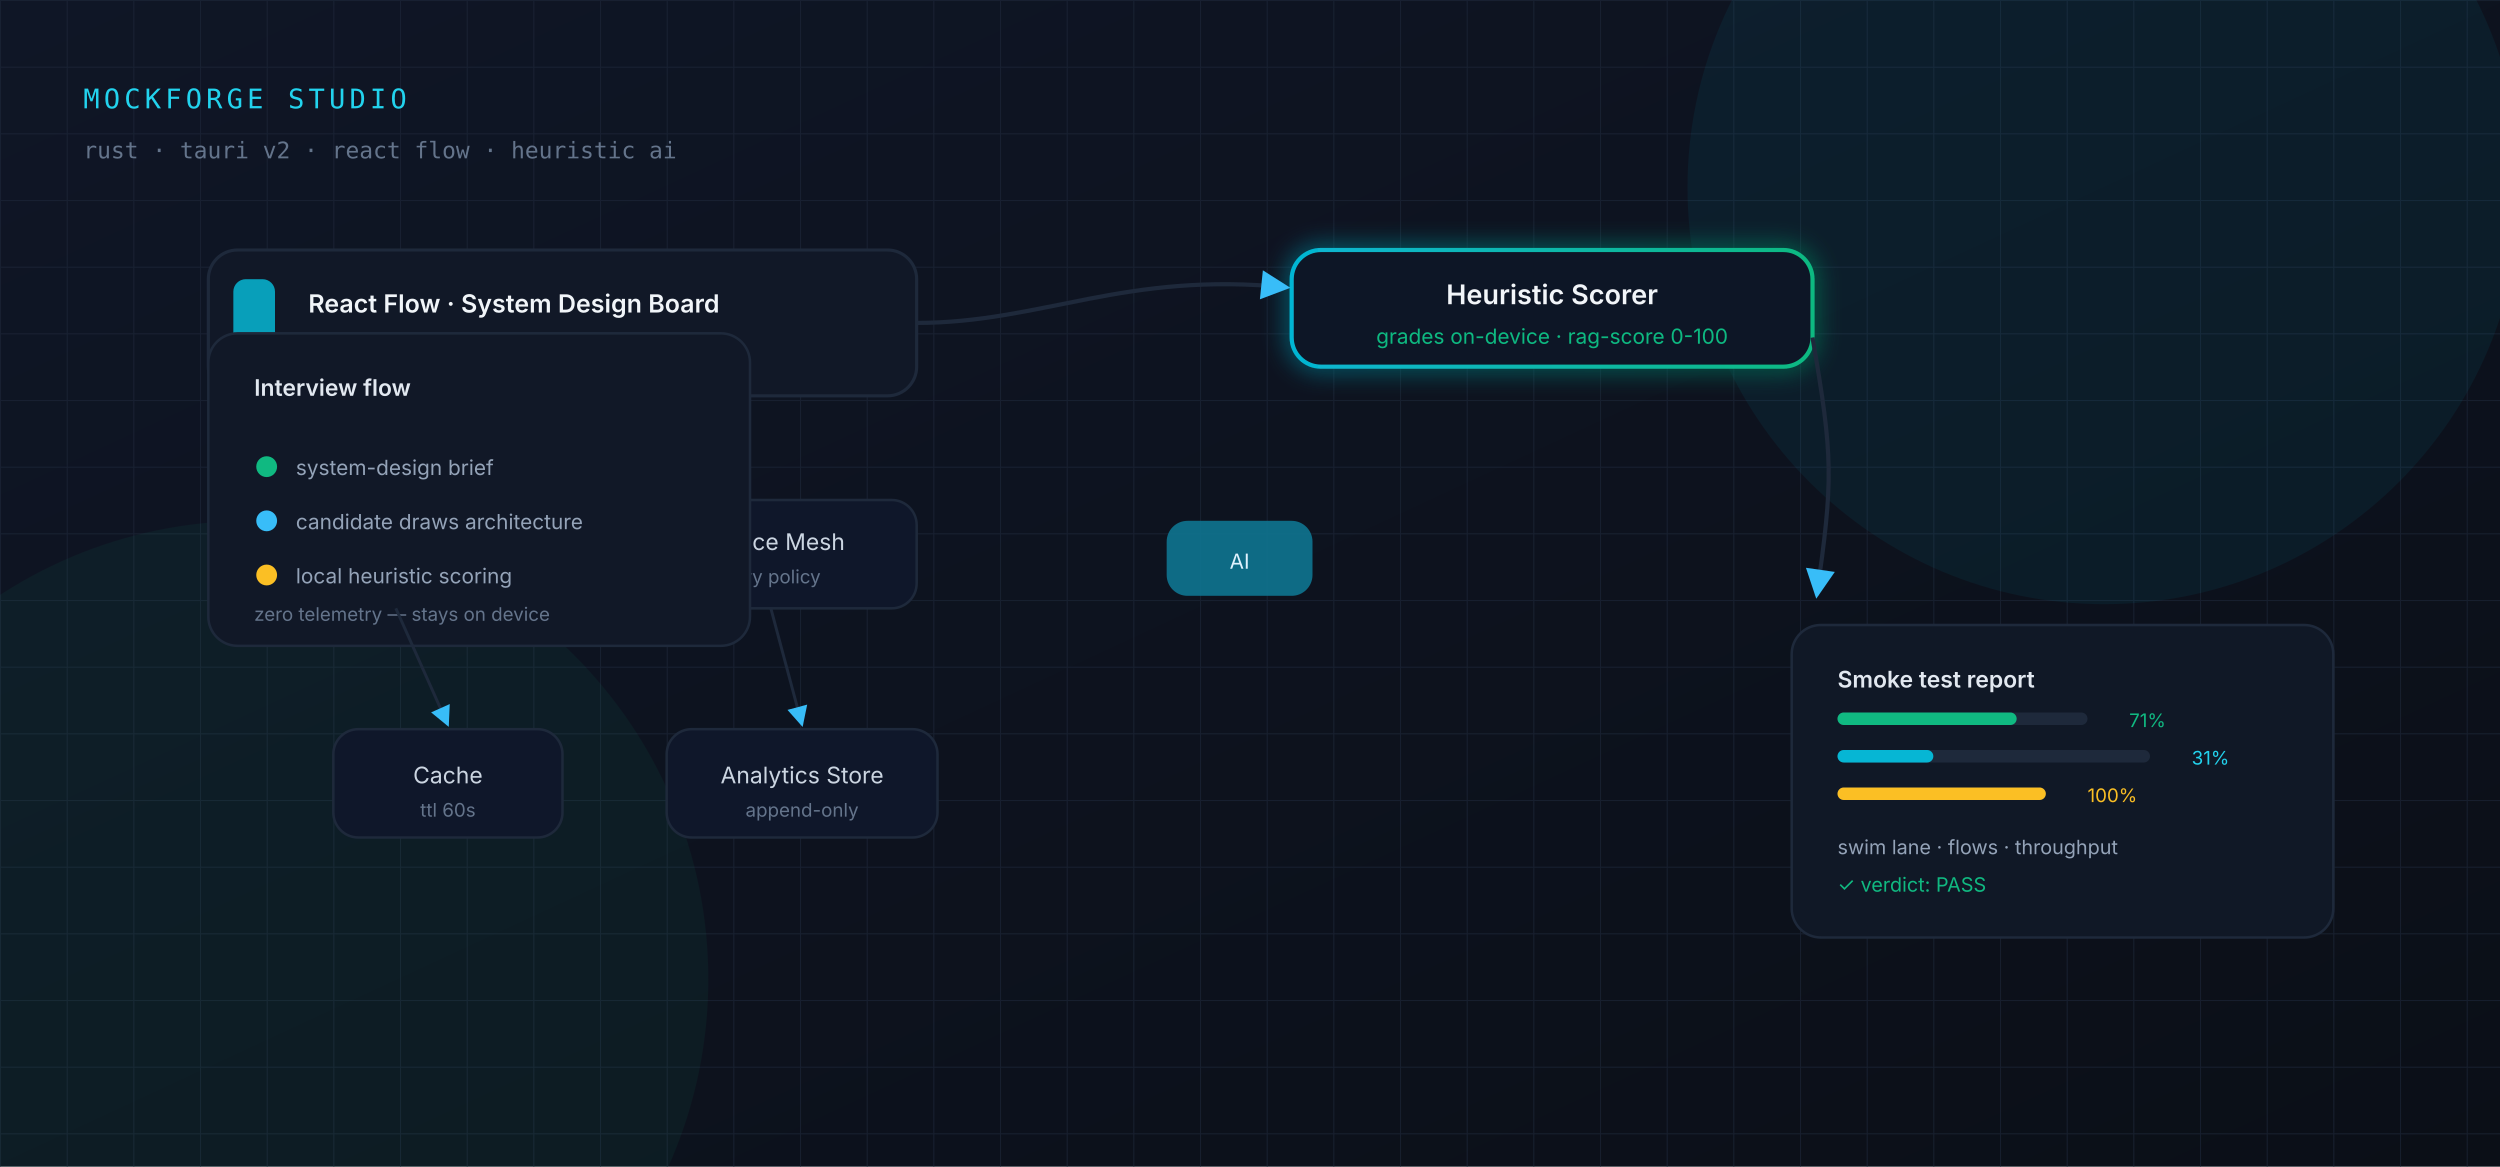
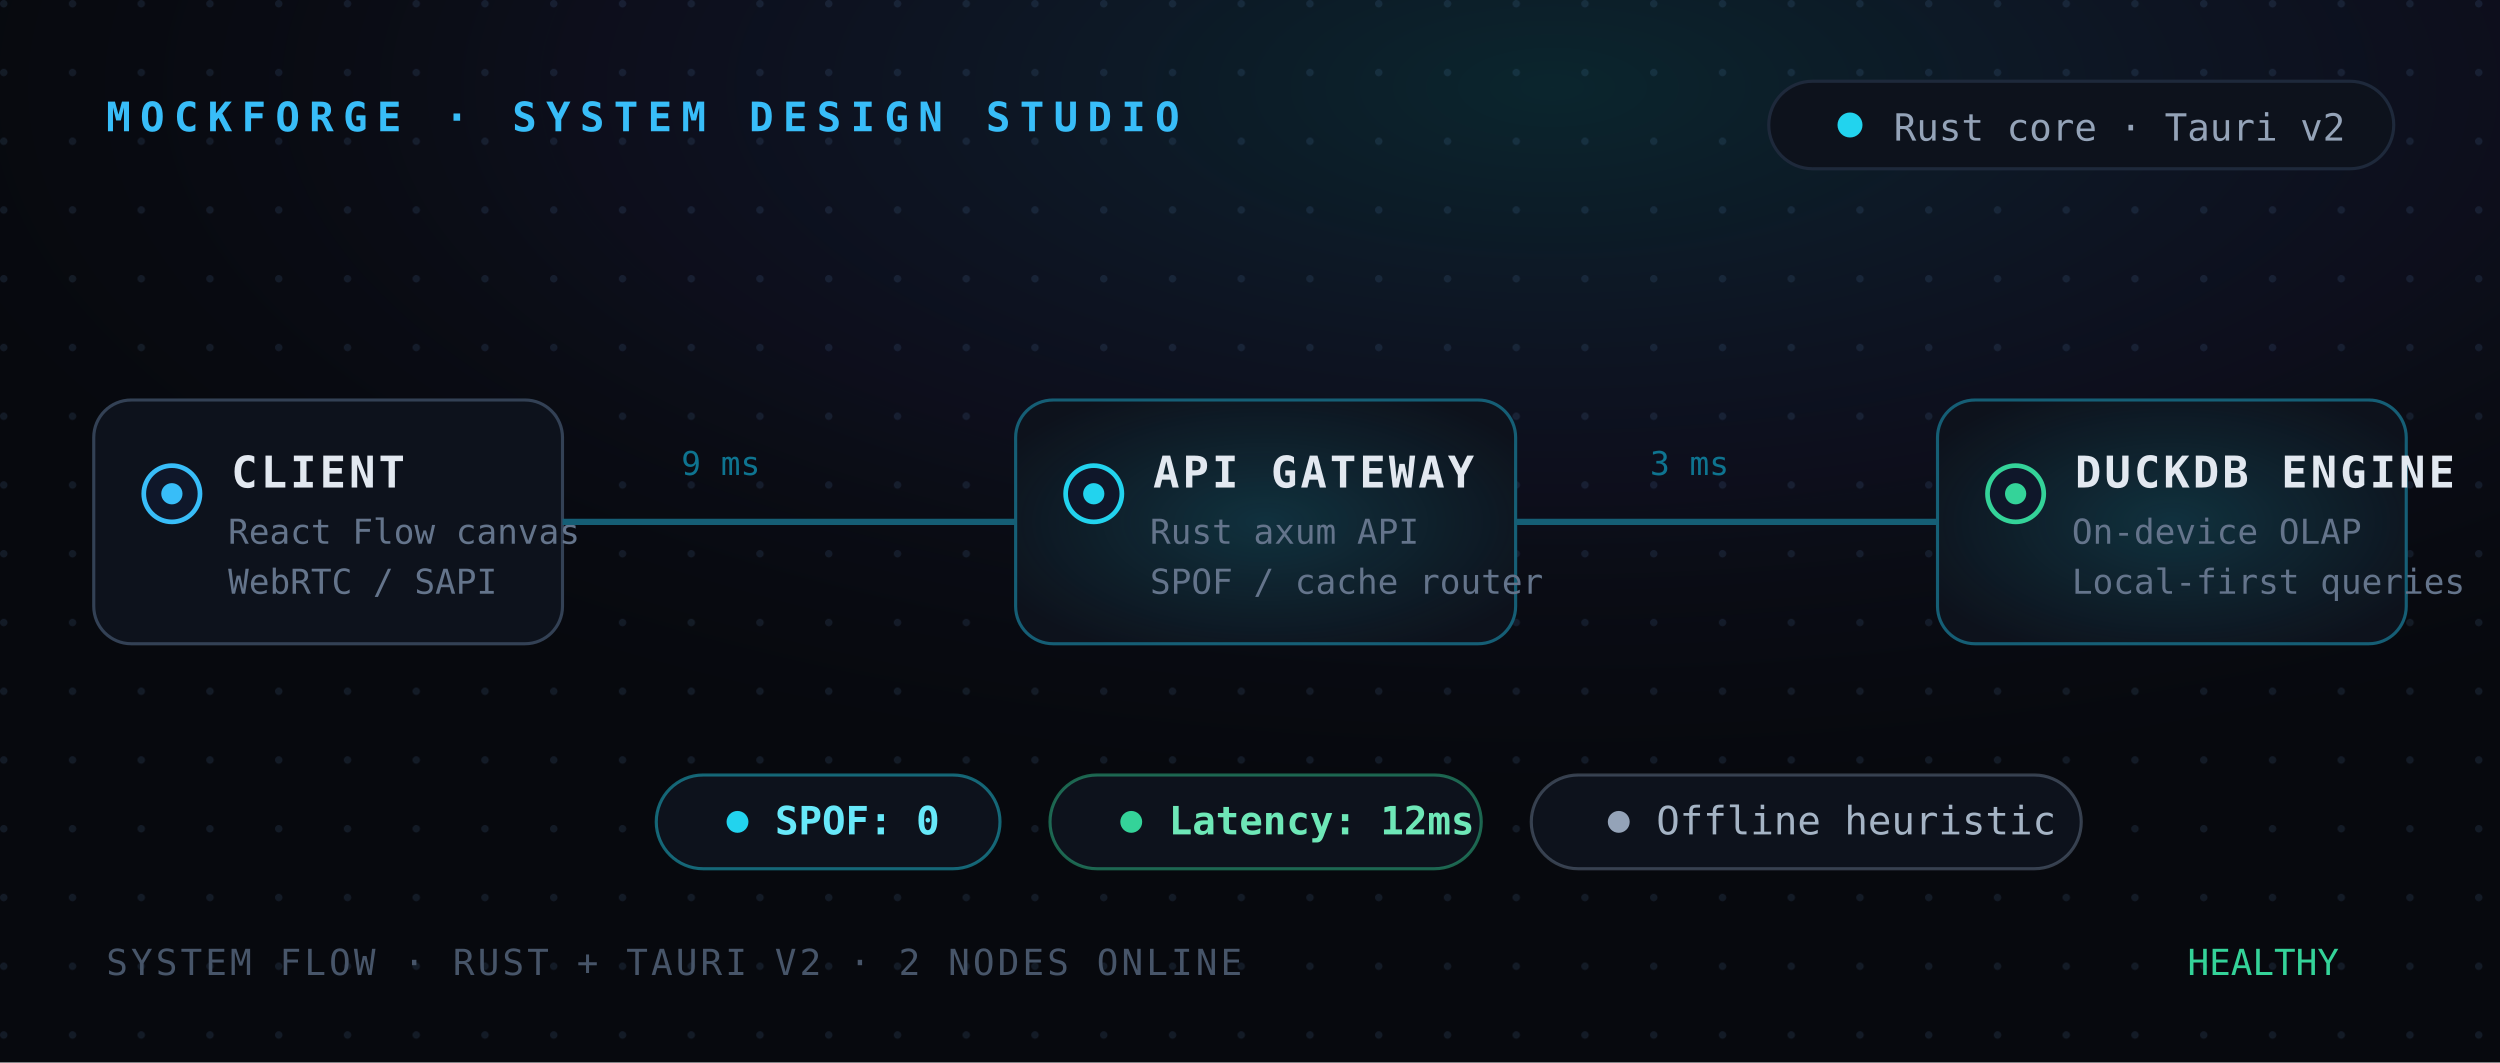
- <svg xmlns="http://www.w3.org/2000/svg" viewBox="0 0 1200 560" role="img" aria-labelledby="title desc">
+ <svg xmlns="http://www.w3.org/2000/svg" viewBox="0 0 800 340" font-family="'JetBrains Mono', ui-monospace, monospace">
  <defs>
-     <linearGradient id="bg" x1="0" y1="0" x2="1" y2="1">
-       <stop offset="0" stop-color="#0F1626" />
-       <stop offset="1" stop-color="#0B0F17" />
+     <pattern id="bg-dots" width="22" height="22" patternUnits="userSpaceOnUse">
+       <circle cx="1.2" cy="1.2" r="1.2" fill="#1e293b" opacity="0.55" />
+     </pattern>
+     <radialGradient id="ambience" cx="62%" cy="8%" r="70%">
+       <stop offset="0%" stop-color="#22d3ee" stop-opacity="0.14" />
+       <stop offset="55%" stop-color="#6366f1" stop-opacity="0.06" />
+       <stop offset="100%" stop-color="#07090e" stop-opacity="0" />
+     </radialGradient>
+     <radialGradient id="node-glow" cx="50%" cy="50%" r="60%">
+       <stop offset="0%" stop-color="#22d3ee" stop-opacity="0.16" />
+       <stop offset="100%" stop-color="#22d3ee" stop-opacity="0" />
+     </radialGradient>
+     <linearGradient id="edge-grad" x1="0" y1="0" x2="1" y2="0">
+       <stop offset="0%" stop-color="#0e7490" />
+       <stop offset="70%" stop-color="#22d3ee" />
+       <stop offset="100%" stop-color="#34d399" />
    </linearGradient>
-     <linearGradient id="edgeGrad" x1="0" y1="0" x2="1" y2="0">
-       <stop offset="0" stop-color="#06B6D4" />
-       <stop offset="1" stop-color="#10B981" />
-     </linearGradient>
-     <filter id="glow" x="-40%" y="-40%" width="180%" height="180%">
-       <feGaussianBlur stdDeviation="6" result="b" />
+     <filter id="soft-glow" x="-60%" y="-60%" width="220%" height="220%">
+       <feGaussianBlur stdDeviation="3.2" result="blur" />
      <feMerge>
-         <feMergeNode in="b" />
+         <feMergeNode in="blur" />
        <feMergeNode in="SourceGraphic" />
      </feMerge>
    </filter>
-     <pattern id="grid" width="32" height="32" patternUnits="userSpaceOnUse">
-       <path d="M 32 0 L 0 0 0 32" fill="none" stroke="#1E293B" stroke-opacity="0.6" stroke-width="1" />
-     </pattern>
-     <marker id="arrow" viewBox="0 0 10 10" refX="9" refY="5" markerWidth="7" markerHeight="7" orient="auto-start-reverse">
-       <path d="M 0 0 L 10 5 L 0 10 z" fill="#38BDF8" />
+     <marker id="arrowhead" viewBox="0 0 10 10" refX="8" refY="5" markerWidth="7" markerHeight="7" orient="auto-start-reverse">
+       <path d="M0,0 L10,5 L0,10 z" fill="#22d3ee" />
    </marker>
  </defs>
-   <rect width="1200" height="560" fill="url(#bg)" />
-   <rect width="1200" height="560" fill="url(#grid)" />
-   <circle cx="1010" cy="90" r="200" fill="#06B6D4" opacity="0.07" />
-   <circle cx="120" cy="470" r="220" fill="#10B981" opacity="0.06" />
-   <text x="40" y="52" font-family="ui-monospace,SFMono-Regular,Menlo,monospace" font-size="13" fill="#22D3EE" letter-spacing="2">MOCKFORGE STUDIO</text>
-   <text x="40" y="76" font-family="ui-monospace,SFMono-Regular,Menlo,monospace" font-size="11" fill="#64748B">rust · tauri v2 · react flow · heuristic ai</text>
-   <g font-family="Inter,system-ui,Segoe UI,sans-serif">
-     <g filter="url(#glow)">
-       <rect x="620" y="120" width="250" height="56" rx="14" fill="#111827" stroke="url(#edgeGrad)" stroke-width="2" />
-       <text x="745" y="146" text-anchor="middle" font-size="13" font-weight="600" fill="#F1F5F9">Heuristic Scorer</text>
-       <text x="745" y="165" text-anchor="middle" font-size="10" fill="#10B981">grades on-device · rag-score 0-100</text>
-     </g>
-     <rect x="560" y="250" width="70" height="36" rx="10" fill="#0E7490" opacity="0.9" />
-     <text x="595" y="273" text-anchor="middle" font-size="10" fill="#E0F2FE">AI</text>
-     <g>
-       <rect x="100" y="120" width="340" height="70" rx="14" fill="#111827" stroke="#1E293B" stroke-width="1.5" />
-       <rect x="112" y="134" width="20" height="42" rx="6" fill="#06B6D4" opacity="0.85" />
-       <text x="148" y="150" font-size="12" font-weight="600" fill="#F1F5F9">React Flow · System Design Board</text>
-       <text x="148" y="168" font-size="10" fill="#94A3B8">drag nodes · model architecture live</text>
-     </g>
-     <g>
-       <rect x="120" y="240" width="140" height="52" rx="12" fill="#0F172A" stroke="#1E293B" stroke-width="1.2" />
-       <text x="190" y="264" text-anchor="middle" font-size="11" fill="#CBD5E1">Load Balancer</text>
-       <text x="190" y="280" text-anchor="middle" font-size="9" fill="#64748B">stateless</text>
-     </g>
-     <g>
-       <rect x="300" y="240" width="140" height="52" rx="12" fill="#0F172A" stroke="#1E293B" stroke-width="1.2" />
-       <text x="370" y="264" text-anchor="middle" font-size="11" fill="#CBD5E1">Service Mesh</text>
-       <text x="370" y="280" text-anchor="middle" font-size="9" fill="#64748B">retry policy</text>
-     </g>
-     <g>
-       <rect x="160" y="350" width="110" height="52" rx="12" fill="#0F172A" stroke="#1E293B" stroke-width="1.2" />
-       <text x="215" y="376" text-anchor="middle" font-size="11" fill="#CBD5E1">Cache</text>
-       <text x="215" y="392" text-anchor="middle" font-size="9" fill="#64748B">ttl 60s</text>
-     </g>
-     <g>
-       <rect x="320" y="350" width="130" height="52" rx="12" fill="#0F172A" stroke="#1E293B" stroke-width="1.2" />
-       <text x="385" y="376" text-anchor="middle" font-size="11" fill="#CBD5E1">Analytics Store</text>
-       <text x="385" y="392" text-anchor="middle" font-size="9" fill="#64748B">append-only</text>
-     </g>
-     <g>
-       <rect x="860" y="300" width="260" height="150" rx="14" fill="#101826" stroke="#1E293B" stroke-width="1.2" />
-       <text x="882" y="330" font-size="11" font-weight="600" fill="#E2E8F0">Smoke test report</text>
-       <rect x="882" y="342" width="120" height="6" rx="3" fill="#1E293B" />
-       <rect x="882" y="342" width="86" height="6" rx="3" fill="#10B981" />
-       <text x="1022" y="349" font-size="9" fill="#10B981">71%</text>
-       <rect x="882" y="360" width="150" height="6" rx="3" fill="#1E293B" />
-       <rect x="882" y="360" width="46" height="6" rx="3" fill="#06B6D4" />
-       <text x="1052" y="367" font-size="9" fill="#22D3EE">31%</text>
-       <rect x="882" y="378" width="100" height="6" rx="3" fill="#1E293B" />
-       <rect x="882" y="378" width="100" height="6" rx="3" fill="#FBBF24" />
-       <text x="1002" y="385" font-size="9" fill="#FBBF24">100%</text>
-       <text x="882" y="410" font-size="9.5" fill="#94A3B8">swim lane · flows · throughput</text>
-       <text x="882" y="428" font-size="9.5" fill="#10B981">✓ verdict: PASS</text>
-     </g>
-     <g>
-       <rect x="100" y="160" width="260" height="150" rx="14" fill="#111827" stroke="#1E293B" stroke-width="1.2" />
-       <text x="122" y="190" font-size="11" font-weight="600" fill="#E2E8F0">Interview flow</text>
-       <circle cx="128" cy="224" r="5" fill="#10B981" />
-       <text x="142" y="228" font-size="10" fill="#94A3B8">system-design brief</text>
-       <circle cx="128" cy="250" r="5" fill="#38BDF8" />
-       <text x="142" y="254" font-size="10" fill="#94A3B8">candidate draws architecture</text>
-       <circle cx="128" cy="276" r="5" fill="#FBBF24" />
-       <text x="142" y="280" font-size="10" fill="#94A3B8">local heuristic scoring</text>
-       <text x="122" y="298" font-size="9" fill="#64748B">zero telemetry — stays on device</text>
-     </g>
+   <rect width="800" height="340" fill="#07090e" />
+   <rect width="800" height="340" fill="url(#bg-dots)" />
+   <rect width="800" height="340" fill="url(#ambience)" />
+   <text x="34" y="42" fill="#38bdf8" font-size="13" font-weight="600" letter-spacing="3">MOCKFORGE · SYSTEM DESIGN STUDIO</text>
+   <rect x="566" y="26" width="200" height="28" rx="14" fill="#0d121c" stroke="#1e293b" />
+   <circle cx="592" cy="40" r="4" fill="#22d3ee" />
+   <text x="606" y="45" fill="#94a3b8" font-size="12">Rust core · Tauri v2</text>
+   <rect x="30" y="128" width="150" height="78" rx="12" fill="#0d121c" stroke="#334155" />
+   <circle cx="55" cy="158" r="9" fill="#0f172a" stroke="#38bdf8" stroke-width="1.5" />
+   <circle cx="55" cy="158" r="3.4" fill="#38bdf8" />
+   <text x="74" y="156" fill="#e2e8f0" font-size="14" font-weight="600" letter-spacing="1">CLIENT</text>
+   <text x="73" y="174" fill="#64748b" font-size="11">React Flow canvas</text>
+   <text x="73" y="190" fill="#64748b" font-size="11">WebRTC / SAPI</text>
+   <rect x="325" y="128" width="160" height="78" rx="12" fill="#0d121c" stroke="#155e75" />
+   <rect x="325" y="128" width="160" height="78" rx="12" fill="url(#node-glow)" />
+   <circle cx="350" cy="158" r="9" fill="#0f172a" stroke="#22d3ee" stroke-width="1.5" />
+   <circle cx="350" cy="158" r="3.4" fill="#22d3ee" />
+   <text x="369" y="156" fill="#e2e8f0" font-size="14" font-weight="600" letter-spacing="1">API GATEWAY</text>
+   <text x="368" y="174" fill="#64748b" font-size="11">Rust axum API</text>
+   <text x="368" y="190" fill="#64748b" font-size="11">SPOF / cache router</text>
+   <rect x="620" y="128" width="150" height="78" rx="12" fill="#0d121c" stroke="#155e75" />
+   <rect x="620" y="128" width="150" height="78" rx="12" fill="url(#node-glow)" />
+   <circle cx="645" cy="158" r="9" fill="#0f172a" stroke="#34d399" stroke-width="1.5" />
+   <circle cx="645" cy="158" r="3.4" fill="#34d399" />
+   <text x="664" y="156" fill="#e2e8f0" font-size="14" font-weight="600" letter-spacing="1">DUCKDB ENGINE</text>
+   <text x="663" y="174" fill="#64748b" font-size="11">On-device OLAP</text>
+   <text x="663" y="190" fill="#64748b" font-size="11">Local-first queries</text>
+   <line x1="180" y1="167" x2="325" y2="167" stroke="#155e75" stroke-width="2" />
+   <line x1="180" y1="167" x2="325" y2="167" stroke="url(#edge-grad)" stroke-width="2.4" stroke-linecap="round" filter="url(#soft-glow)" stroke-dasharray="7 11" marker-end="url(#arrowhead)">
+     <animate attributeName="stroke-dashoffset" from="0" to="-54" dur="1.7s" repeatCount="indefinite" />
+   </line>
+   <line x1="485" y1="167" x2="620" y2="167" stroke="#155e75" stroke-width="2" />
+   <line x1="485" y1="167" x2="620" y2="167" stroke="url(#edge-grad)" stroke-width="2.4" stroke-linecap="round" filter="url(#soft-glow)" stroke-dasharray="7 11" marker-end="url(#arrowhead)">
+     <animate attributeName="stroke-dashoffset" from="0" to="-54" dur="1.9s" repeatCount="indefinite" />
+   </line>
+   <text x="218" y="152" fill="#0e7490" font-size="10.5">9 ms</text>
+   <text x="528" y="152" fill="#0e7490" font-size="10.5">3 ms</text>
+   <g>
+     <rect x="210" y="248" width="110" height="30" rx="15" fill="#0d121c" stroke="#22d3ee" stroke-opacity="0.45" />
+     <circle cx="236" cy="263" r="3.5" fill="#22d3ee" />
+     <text x="248" y="267" fill="#67e8f9" font-size="12.5" font-weight="600">SPOF: 0</text>
+     <rect x="336" y="248" width="138" height="30" rx="15" fill="#0d121c" stroke="#34d399" stroke-opacity="0.45" />
+     <circle cx="362" cy="263" r="3.5" fill="#34d399" />
+     <text x="374" y="267" fill="#6ee7b7" font-size="12.5" font-weight="600">Latency: 12ms</text>
+     <rect x="490" y="248" width="176" height="30" rx="15" fill="#0d121c" stroke="#64748b" stroke-opacity="0.5" />
+     <circle cx="518" cy="263" r="3.5" fill="#94a3b8" />
+     <text x="530" y="267" fill="#a5b4c5" font-size="12.5">Offline heuristic</text>
  </g>
-   <path d="M 440 155 C 500 155 540 130 618 138" stroke="#1E293B" stroke-width="2" fill="none" marker-end="url(#arrow)" />
-   <path d="M 870 162 C 880 220 880 230 872 286" stroke="#1E293B" stroke-width="2" fill="none" marker-end="url(#arrow)" />
-   <path d="M 190 292 L 215 348" stroke="#1E293B" stroke-width="1.4" fill="none" marker-end="url(#arrow)" />
-   <path d="M 370 292 L 385 348" stroke="#1E293B" stroke-width="1.4" fill="none" marker-end="url(#arrow)" />
+   <text x="34" y="312" fill="#475569" font-size="11.5" letter-spacing="1">SYSTEM FLOW · RUST + TAURI V2 · 2 NODES ONLINE</text>
+   <text x="700" y="312" fill="#34d399" font-size="11.5">HEALTHY</text>
</svg>
